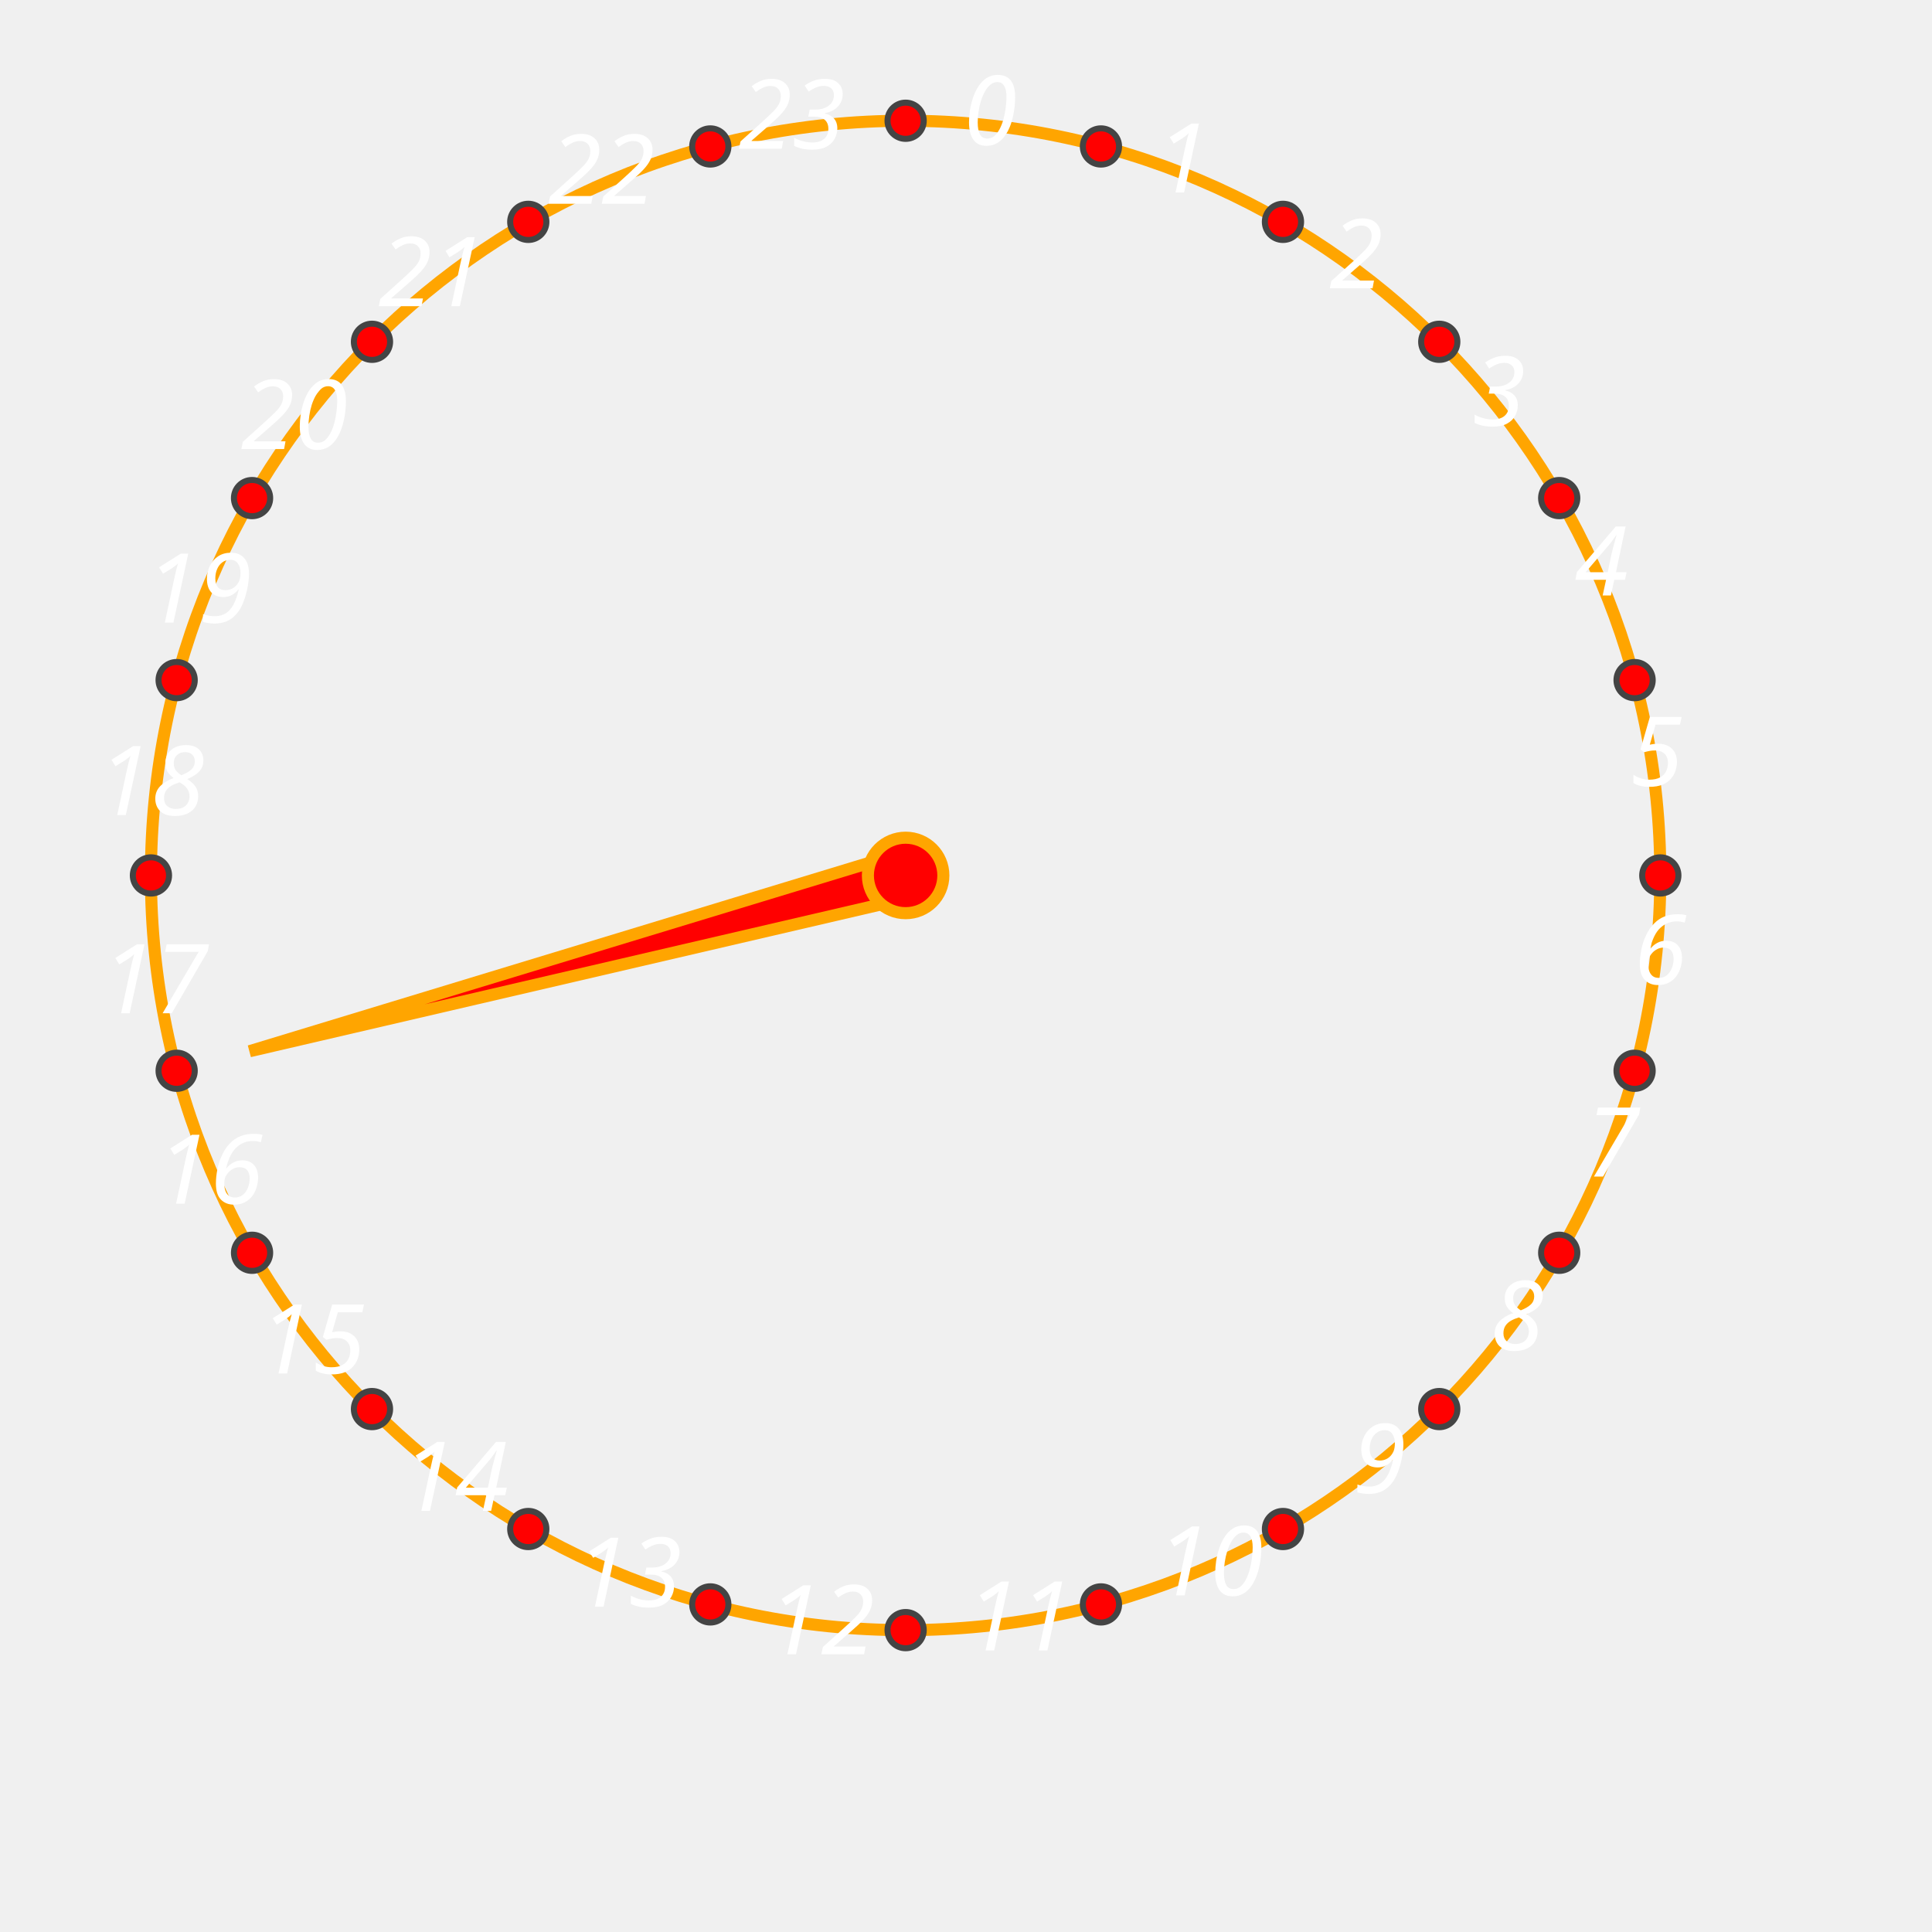
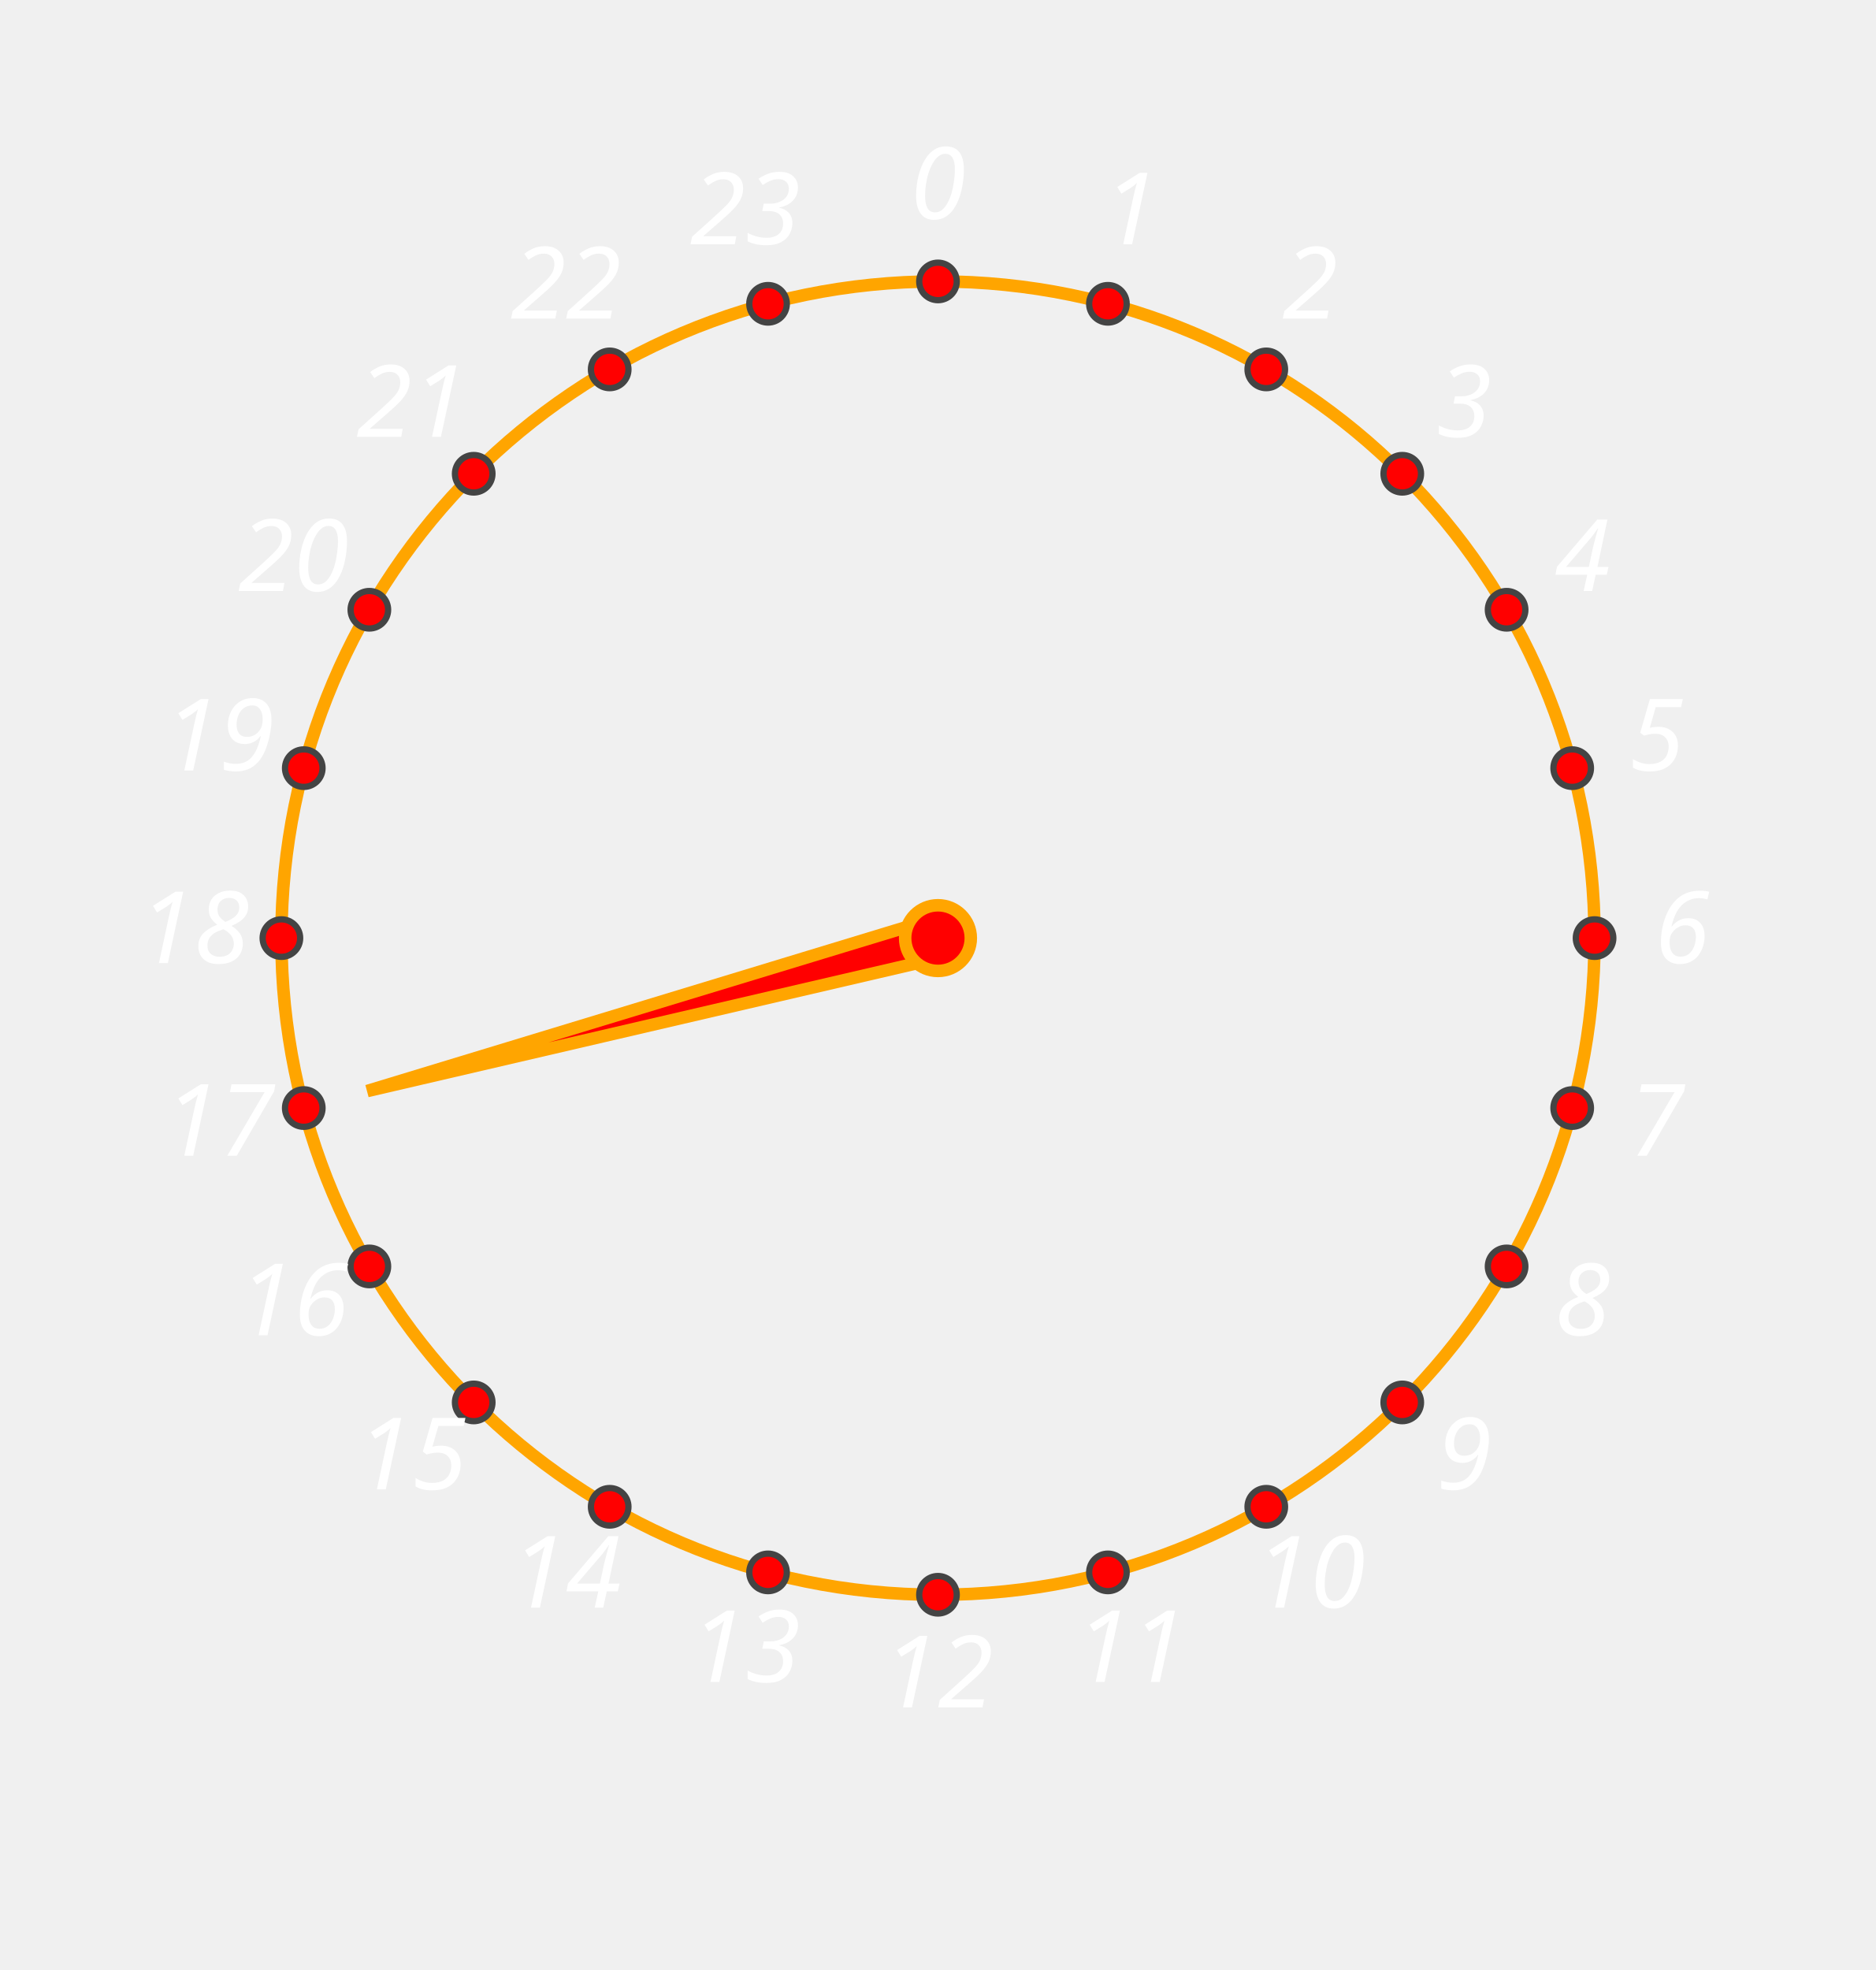
- <svg xmlns="http://www.w3.org/2000/svg" style="background : #444;" height="320.0" width="320.0" version="1.11.1">
-   <circle stroke="orange" stroke-width="2" fill="none" cy="145" r="125" cx="150" />
-   <circle stroke="#444" stroke-width="1" fill="red" cy="20" r="3" cx="150" />
-   <text dy="4" font-size="16" font-style="italic" stroke="none" fill="white" font-family="CMU Serif" x="164" text-anchor="middle" y="20">0
+ <svg xmlns="http://www.w3.org/2000/svg" style="background : #444;" height="315.0" width="300.0" version="1.11.1">
+   <circle stroke="orange" stroke-width="2" fill="none" cy="150" r="105" cx="150" />
+   <circle stroke="#444" stroke-width="1" fill="red" cy="45" r="3" cx="150" />
+   <text dy="4" font-size="16" font-style="italic" stroke="none" fill="white" font-family="CMU Serif" x="150" text-anchor="middle" y="31">0
  </text>
-   <circle stroke="#444" stroke-width="1" fill="red" cy="24.259" r="3" cx="117.648" />
-   <text dy="4" font-size="16" font-style="italic" stroke="none" fill="white" font-family="CMU Serif" x="131.171" text-anchor="middle" y="20.636">23
+   <circle stroke="#444" stroke-width="1" fill="red" cy="48.578" r="3" cx="122.824" />
+   <text dy="4" font-size="16" font-style="italic" stroke="none" fill="white" font-family="CMU Serif" x="119.201" text-anchor="middle" y="35.055">23
  </text>
-   <circle stroke="#444" stroke-width="1" fill="red" cy="36.747" r="3" cx="87.5" />
-   <text dy="4" font-size="16" font-style="italic" stroke="none" fill="white" font-family="CMU Serif" x="99.624" text-anchor="middle" y="29.747">22
+   <circle stroke="#444" stroke-width="1" fill="red" cy="59.067" r="3" cx="97.5" />
+   <text dy="4" font-size="16" font-style="italic" stroke="none" fill="white" font-family="CMU Serif" x="90.5" text-anchor="middle" y="46.943">22
  </text>
-   <circle stroke="#444" stroke-width="1" fill="red" cy="56.612" r="3" cx="61.612" />
-   <text dy="4" font-size="16" font-style="italic" stroke="none" fill="white" font-family="CMU Serif" x="71.511" text-anchor="middle" y="46.712">21
+   <circle stroke="#444" stroke-width="1" fill="red" cy="75.754" r="3" cx="75.754" />
+   <text dy="4" font-size="16" font-style="italic" stroke="none" fill="white" font-family="CMU Serif" x="65.854" text-anchor="middle" y="65.854">21
  </text>
-   <circle stroke="#444" stroke-width="1" fill="red" cy="82.5" r="3" cx="41.747" />
-   <text dy="4" font-size="16" font-style="italic" stroke="none" fill="white" font-family="CMU Serif" x="48.747" text-anchor="middle" y="70.376">20
+   <circle stroke="#444" stroke-width="1" fill="red" cy="97.5" r="3" cx="59.067" />
+   <text dy="4" font-size="16" font-style="italic" stroke="none" fill="white" font-family="CMU Serif" x="46.943" text-anchor="middle" y="90.5">20
  </text>
-   <circle stroke="#444" stroke-width="1" fill="red" cy="112.648" r="3" cx="29.259" />
-   <text dy="4" font-size="16" font-style="italic" stroke="none" fill="white" font-family="CMU Serif" x="32.883" text-anchor="middle" y="99.125">19
+   <circle stroke="#444" stroke-width="1" fill="red" cy="122.824" r="3" cx="48.578" />
+   <text dy="4" font-size="16" font-style="italic" stroke="none" fill="white" font-family="CMU Serif" x="35.055" text-anchor="middle" y="119.201">19
  </text>
-   <circle stroke="#444" stroke-width="1" fill="red" cy="145" r="3" cx="25" />
-   <text dy="4" font-size="16" font-style="italic" stroke="none" fill="white" font-family="CMU Serif" x="25" text-anchor="middle" y="131">18
+   <circle stroke="#444" stroke-width="1" fill="red" cy="150" r="3" cx="45" />
+   <text dy="4" font-size="16" font-style="italic" stroke="none" fill="white" font-family="CMU Serif" x="31" text-anchor="middle" y="150">18
  </text>
-   <circle stroke="#444" stroke-width="1" fill="red" cy="177.352" r="3" cx="29.259" />
-   <text dy="4" font-size="16" font-style="italic" stroke="none" fill="white" font-family="CMU Serif" x="25.636" text-anchor="middle" y="163.829">17
+   <circle stroke="#444" stroke-width="1" fill="red" cy="177.176" r="3" cx="48.578" />
+   <text dy="4" font-size="16" font-style="italic" stroke="none" fill="white" font-family="CMU Serif" x="35.055" text-anchor="middle" y="180.799">17
  </text>
-   <circle stroke="#444" stroke-width="1" fill="red" cy="207.5" r="3" cx="41.747" />
-   <text dy="4" font-size="16" font-style="italic" stroke="none" fill="white" font-family="CMU Serif" x="34.747" text-anchor="middle" y="195.376">16
+   <circle stroke="#444" stroke-width="1" fill="red" cy="202.5" r="3" cx="59.067" />
+   <text dy="4" font-size="16" font-style="italic" stroke="none" fill="white" font-family="CMU Serif" x="46.943" text-anchor="middle" y="209.5">16
  </text>
-   <circle stroke="#444" stroke-width="1" fill="red" cy="233.388" r="3" cx="61.612" />
-   <text dy="4" font-size="16" font-style="italic" stroke="none" fill="white" font-family="CMU Serif" x="51.712" text-anchor="middle" y="223.489">15
+   <circle stroke="#444" stroke-width="1" fill="red" cy="224.246" r="3" cx="75.754" />
+   <text dy="4" font-size="16" font-style="italic" stroke="none" fill="white" font-family="CMU Serif" x="65.854" text-anchor="middle" y="234.146">15
  </text>
-   <circle stroke="#444" stroke-width="1" fill="red" cy="253.253" r="3" cx="87.5" />
-   <text dy="4" font-size="16" font-style="italic" stroke="none" fill="white" font-family="CMU Serif" x="75.376" text-anchor="middle" y="246.253">14
+   <circle stroke="#444" stroke-width="1" fill="red" cy="240.933" r="3" cx="97.5" />
+   <text dy="4" font-size="16" font-style="italic" stroke="none" fill="white" font-family="CMU Serif" x="90.5" text-anchor="middle" y="253.057">14
  </text>
-   <circle stroke="#444" stroke-width="1" fill="red" cy="265.741" r="3" cx="117.648" />
-   <text dy="4" font-size="16" font-style="italic" stroke="none" fill="white" font-family="CMU Serif" x="104.125" text-anchor="middle" y="262.117">13
+   <circle stroke="#444" stroke-width="1" fill="red" cy="251.422" r="3" cx="122.824" />
+   <text dy="4" font-size="16" font-style="italic" stroke="none" fill="white" font-family="CMU Serif" x="119.201" text-anchor="middle" y="264.945">13
  </text>
-   <circle stroke="#444" stroke-width="1" fill="red" cy="270" r="3" cx="150" />
-   <text dy="4" font-size="16" font-style="italic" stroke="none" fill="white" font-family="CMU Serif" x="136" text-anchor="middle" y="270">12
+   <circle stroke="#444" stroke-width="1" fill="red" cy="255" r="3" cx="150" />
+   <text dy="4" font-size="16" font-style="italic" stroke="none" fill="white" font-family="CMU Serif" x="150" text-anchor="middle" y="269">12
  </text>
-   <circle stroke="#444" stroke-width="1" fill="red" cy="265.741" r="3" cx="182.352" />
-   <text dy="4" font-size="16" font-style="italic" stroke="none" fill="white" font-family="CMU Serif" x="168.829" text-anchor="middle" y="269.364">11
+   <circle stroke="#444" stroke-width="1" fill="red" cy="251.422" r="3" cx="177.176" />
+   <text dy="4" font-size="16" font-style="italic" stroke="none" fill="white" font-family="CMU Serif" x="180.799" text-anchor="middle" y="264.945">11
  </text>
-   <circle stroke="#444" stroke-width="1" fill="red" cy="253.253" r="3" cx="212.5" />
-   <text dy="4" font-size="16" font-style="italic" stroke="none" fill="white" font-family="CMU Serif" x="200.376" text-anchor="middle" y="260.253">10
+   <circle stroke="#444" stroke-width="1" fill="red" cy="240.933" r="3" cx="202.5" />
+   <text dy="4" font-size="16" font-style="italic" stroke="none" fill="white" font-family="CMU Serif" x="209.5" text-anchor="middle" y="253.057">10
  </text>
-   <circle stroke="#444" stroke-width="1" fill="red" cy="233.388" r="3" cx="238.388" />
-   <text dy="4" font-size="16" font-style="italic" stroke="none" fill="white" font-family="CMU Serif" x="228.489" text-anchor="middle" y="243.288">9
+   <circle stroke="#444" stroke-width="1" fill="red" cy="224.246" r="3" cx="224.246" />
+   <text dy="4" font-size="16" font-style="italic" stroke="none" fill="white" font-family="CMU Serif" x="234.146" text-anchor="middle" y="234.146">9
  </text>
-   <circle stroke="#444" stroke-width="1" fill="red" cy="207.5" r="3" cx="258.253" />
-   <text dy="4" font-size="16" font-style="italic" stroke="none" fill="white" font-family="CMU Serif" x="251.253" text-anchor="middle" y="219.624">8
+   <circle stroke="#444" stroke-width="1" fill="red" cy="202.5" r="3" cx="240.933" />
+   <text dy="4" font-size="16" font-style="italic" stroke="none" fill="white" font-family="CMU Serif" x="253.057" text-anchor="middle" y="209.5">8
  </text>
-   <circle stroke="#444" stroke-width="1" fill="red" cy="177.352" r="3" cx="270.741" />
-   <text dy="4" font-size="16" font-style="italic" stroke="none" fill="white" font-family="CMU Serif" x="267.117" text-anchor="middle" y="190.875">7
+   <circle stroke="#444" stroke-width="1" fill="red" cy="177.176" r="3" cx="251.422" />
+   <text dy="4" font-size="16" font-style="italic" stroke="none" fill="white" font-family="CMU Serif" x="264.945" text-anchor="middle" y="180.799">7
  </text>
-   <circle stroke="#444" stroke-width="1" fill="red" cy="145" r="3" cx="275" />
-   <text dy="4" font-size="16" font-style="italic" stroke="none" fill="white" font-family="CMU Serif" x="275" text-anchor="middle" y="159">6
+   <circle stroke="#444" stroke-width="1" fill="red" cy="150" r="3" cx="255" />
+   <text dy="4" font-size="16" font-style="italic" stroke="none" fill="white" font-family="CMU Serif" x="269" text-anchor="middle" y="150">6
  </text>
-   <circle stroke="#444" stroke-width="1" fill="red" cy="112.648" r="3" cx="270.741" />
-   <text dy="4" font-size="16" font-style="italic" stroke="none" fill="white" font-family="CMU Serif" x="274.364" text-anchor="middle" y="126.171">5
+   <circle stroke="#444" stroke-width="1" fill="red" cy="122.824" r="3" cx="251.422" />
+   <text dy="4" font-size="16" font-style="italic" stroke="none" fill="white" font-family="CMU Serif" x="264.945" text-anchor="middle" y="119.201">5
  </text>
-   <circle stroke="#444" stroke-width="1" fill="red" cy="82.5" r="3" cx="258.253" />
-   <text dy="4" font-size="16" font-style="italic" stroke="none" fill="white" font-family="CMU Serif" x="265.253" text-anchor="middle" y="94.624">4
+   <circle stroke="#444" stroke-width="1" fill="red" cy="97.5" r="3" cx="240.933" />
+   <text dy="4" font-size="16" font-style="italic" stroke="none" fill="white" font-family="CMU Serif" x="253.057" text-anchor="middle" y="90.5">4
  </text>
-   <circle stroke="#444" stroke-width="1" fill="red" cy="56.612" r="3" cx="238.388" />
-   <text dy="4" font-size="16" font-style="italic" stroke="none" fill="white" font-family="CMU Serif" x="248.288" text-anchor="middle" y="66.511">3
+   <circle stroke="#444" stroke-width="1" fill="red" cy="75.754" r="3" cx="224.246" />
+   <text dy="4" font-size="16" font-style="italic" stroke="none" fill="white" font-family="CMU Serif" x="234.146" text-anchor="middle" y="65.854">3
  </text>
-   <circle stroke="#444" stroke-width="1" fill="red" cy="36.747" r="3" cx="212.5" />
-   <text dy="4" font-size="16" font-style="italic" stroke="none" fill="white" font-family="CMU Serif" x="224.624" text-anchor="middle" y="43.747">2
+   <circle stroke="#444" stroke-width="1" fill="red" cy="59.067" r="3" cx="202.5" />
+   <text dy="4" font-size="16" font-style="italic" stroke="none" fill="white" font-family="CMU Serif" x="209.5" text-anchor="middle" y="46.943">2
  </text>
-   <circle stroke="#444" stroke-width="1" fill="red" cy="24.259" r="3" cx="182.352" />
-   <text dy="4" font-size="16" font-style="italic" stroke="none" fill="white" font-family="CMU Serif" x="195.875" text-anchor="middle" y="27.883">1
+   <circle stroke="#444" stroke-width="1" fill="red" cy="48.578" r="3" cx="177.176" />
+   <text dy="4" font-size="16" font-style="italic" stroke="none" fill="white" font-family="CMU Serif" x="180.799" text-anchor="middle" y="35.055">1
  </text>
-   <polygon points="149.029,141.378 41.333,174.117 150.971,148.622 " stroke="orange" stroke-width="2" fill="red" />
-   <circle stroke="orange" stroke-width="2" fill="red" cy="145" r="6.25" cx="150" />
+   <polygon points="149.185,146.957 58.72,174.458 150.815,153.043 " stroke="orange" stroke-width="2" fill="red" />
+   <circle stroke="orange" stroke-width="2" fill="red" cy="150" r="5.25" cx="150" />
</svg>
